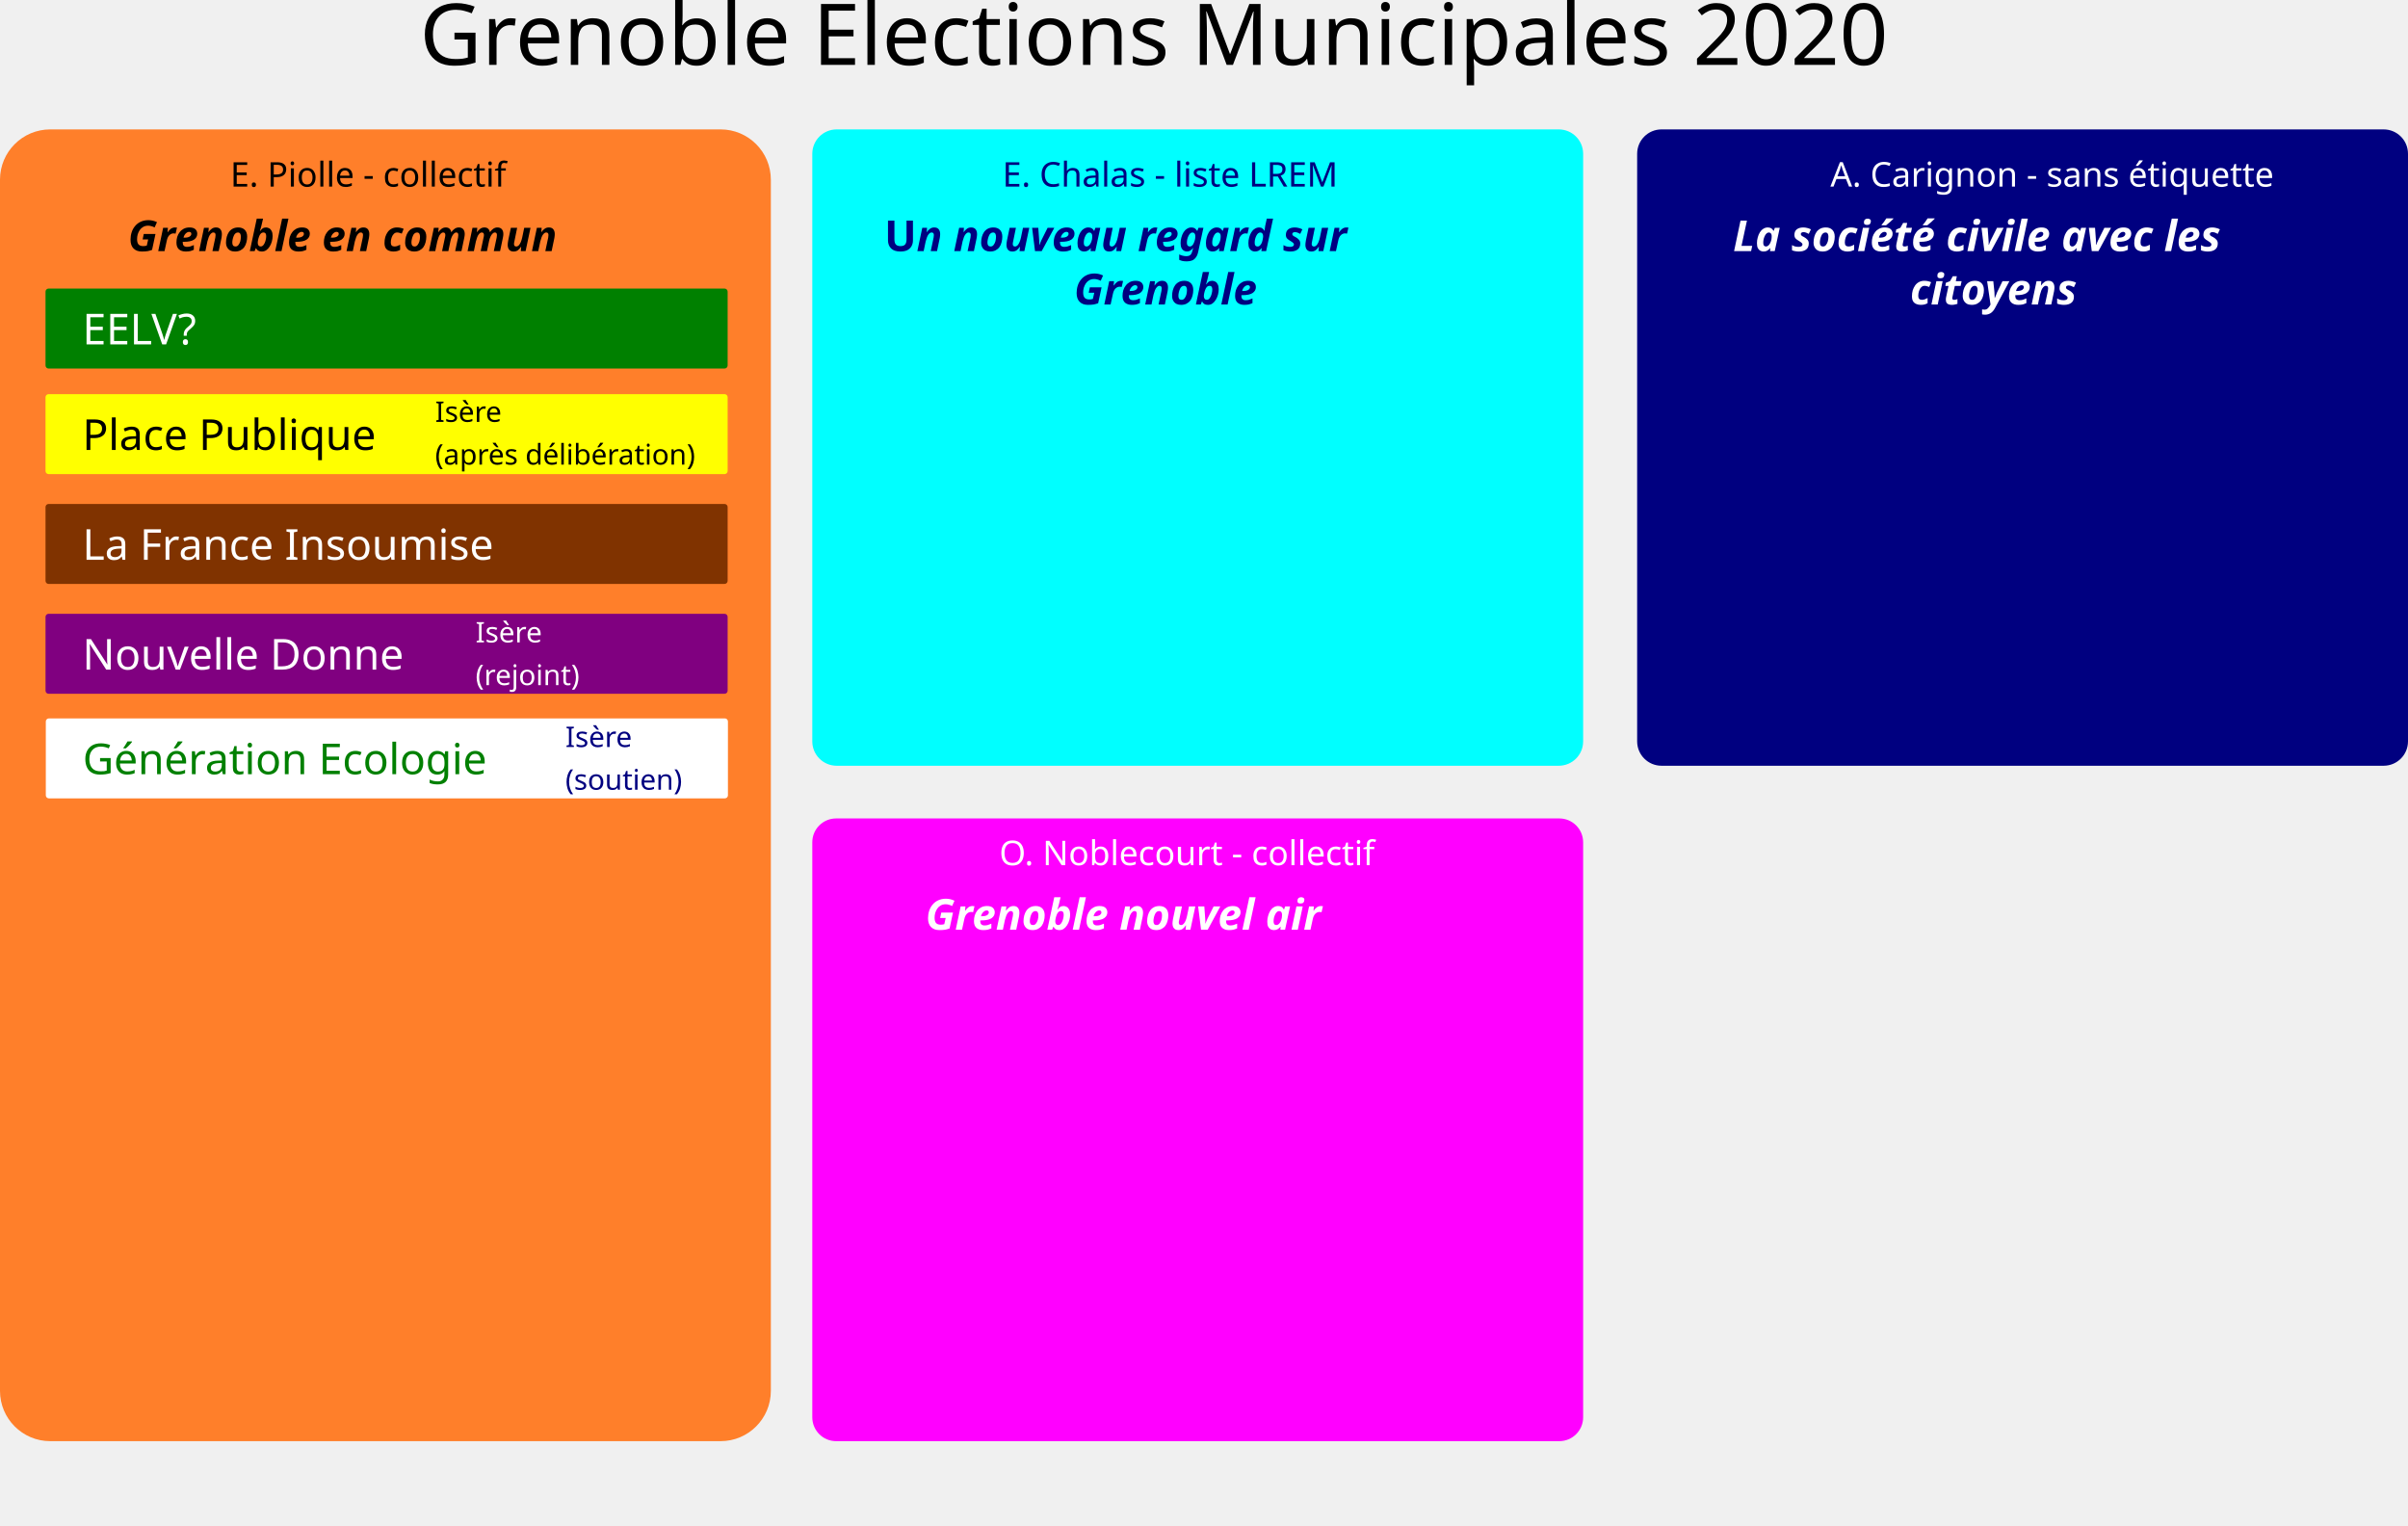
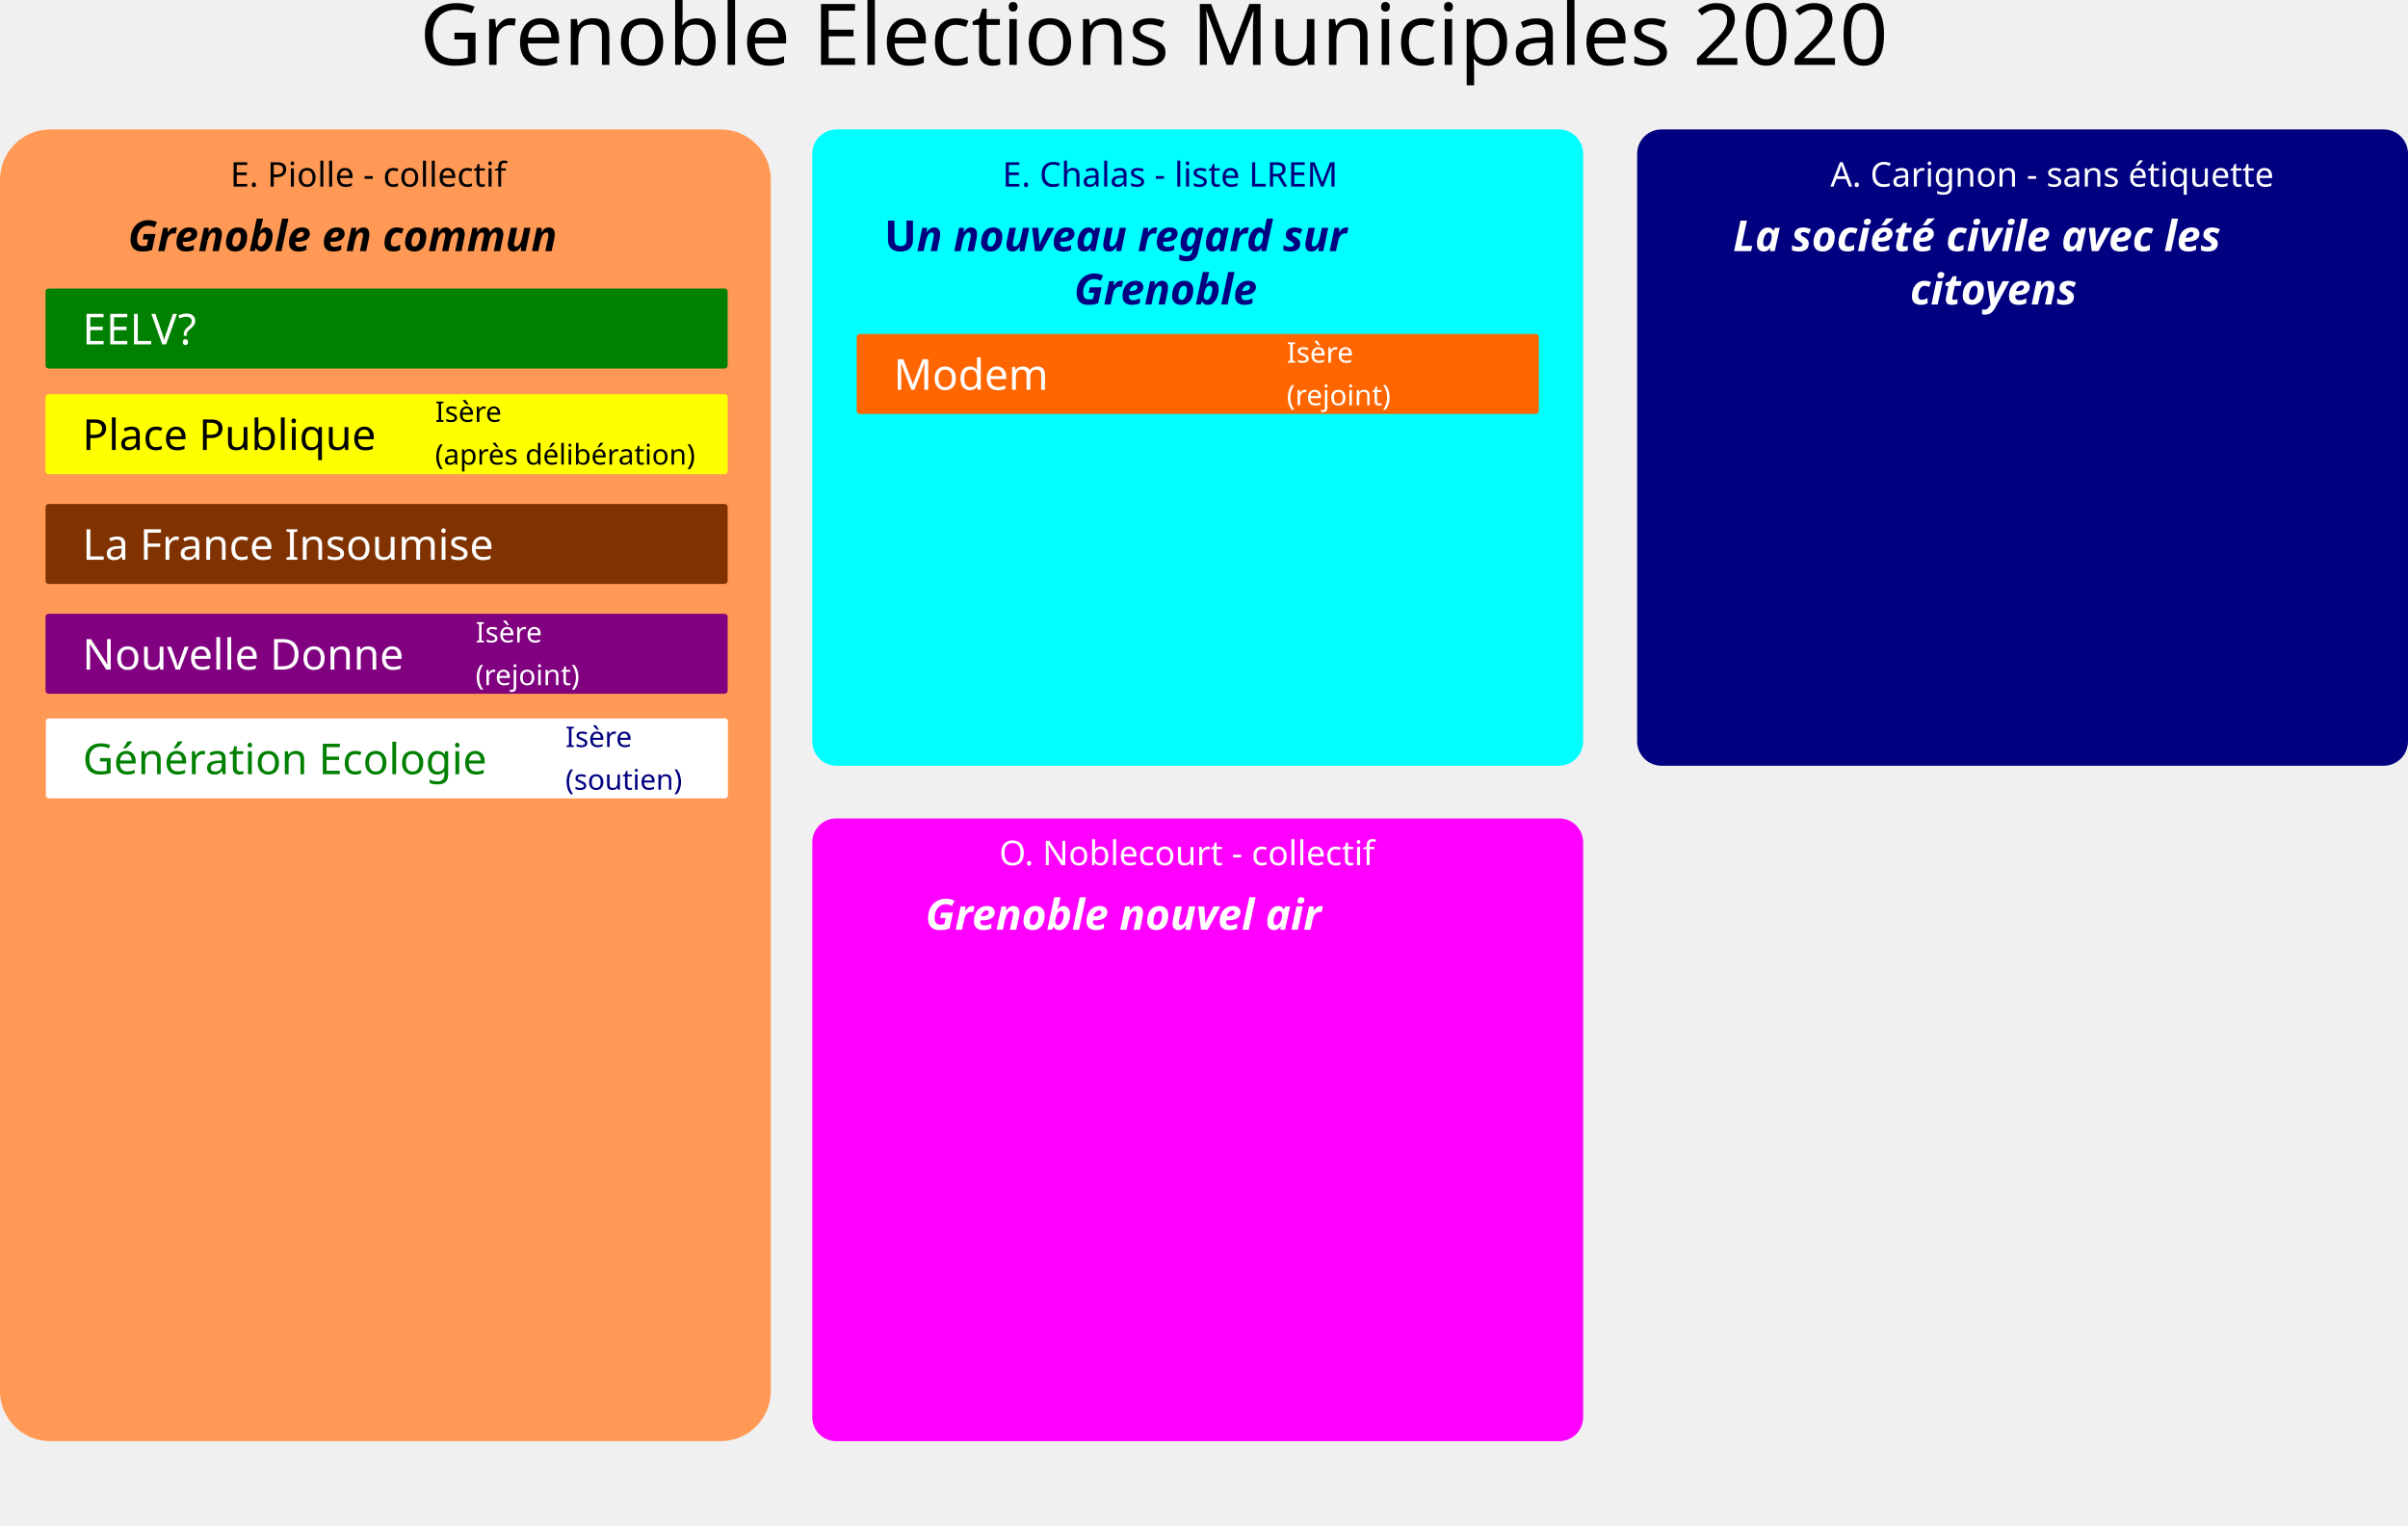
<svg xmlns="http://www.w3.org/2000/svg" width="298.614mm" height="189.162mm" viewBox="0 0 298.614 189.162" version="1.1" id="svg8">
  <defs id="defs2" />
  <g transform="translate(-7.399369,-12.99849)" id="layer1">
    <text xml:space="preserve" style="font-style:normal;font-weight:normal;font-size:10.583px;line-height:1.25;font-family:sans-serif;fill:#000000;fill-opacity:1;stroke:none;stroke-width:0.265" x="59.446" y="21.039" id="text12">
      <tspan id="tspan10" x="59.446" y="21.039" style="stroke-width:0.265">Grenoble Elections Municipales 2020</tspan>
    </text>
-     <rect style="fill:#ff7f2a;fill-rule:evenodd;stroke-width:0.256" id="rect14" width="95.592" height="162.638" x="7.399" y="29.043" ry="6.231" />
+     <rect style="fill:#ff9955;fill-rule:evenodd;stroke-width:0.256" id="rect14" width="95.592" height="162.638" x="7.399" y="29.043" ry="6.231" />
    <text xml:space="preserve" style="font-style:normal;font-weight:normal;font-size:5.292px;line-height:1.25;font-family:sans-serif;fill:#000000;fill-opacity:1;stroke:none;stroke-width:0.265" x="23.273" y="44.137" id="text18">
      <tspan id="tspan16" x="23.273" y="44.137" style="font-style:italic;font-variant:normal;font-weight:bold;font-stretch:normal;font-family:sans-serif;-inkscape-font-specification:'sans-serif Bold Italic';stroke-width:0.265">Grenoble en commun</tspan>
    </text>
    <text xml:space="preserve" style="font-style:normal;font-weight:normal;font-size:4.233px;line-height:1.25;font-family:sans-serif;fill:#000000;fill-opacity:1;stroke:none;stroke-width:0.265" x="35.961" y="36.133" id="text22">
      <tspan id="tspan20" x="35.961" y="36.133" style="stroke-width:0.265">E. Piolle - collectif</tspan>
    </text>
    <rect ry="3.022" y="29.043" x="108.131" height="78.897" width="95.592" id="rect14-2" style="fill:#00ffff;fill-rule:evenodd;stroke-width:0.179" />
    <text id="text18-9" y="44.137" x="155.378" style="font-style:normal;font-weight:normal;font-size:5.292px;line-height:1.25;font-family:sans-serif;text-align:center;text-anchor:middle;fill:#000080;fill-opacity:1;stroke:none;stroke-width:0.265;" xml:space="preserve">
      <tspan style="font-style:normal;font-variant:normal;font-weight:bold;font-stretch:normal;font-family:sans-serif;-inkscape-font-specification:'sans-serif Bold';text-align:center;text-anchor:middle;fill:#000080;stroke-width:0.265;" y="44.137" x="155.378" id="tspan16-8">U<tspan style="font-style:italic;font-variant:normal;font-weight:bold;font-stretch:normal;font-family:sans-serif;-inkscape-font-specification:'sans-serif Bold Italic';fill:#000080;" id="tspan53">n nouveau regard sur</tspan>
      </tspan>
      <tspan style="font-style:italic;font-variant:normal;font-weight:bold;font-stretch:normal;font-family:sans-serif;-inkscape-font-specification:'sans-serif Bold Italic';text-align:center;text-anchor:middle;fill:#000080;stroke-width:0.265;" y="50.751" x="155.378" id="tspan51">Grenoble</tspan>
    </text>
    <text id="text22-2" y="36.133" x="131.714" style="font-style:normal;font-weight:normal;font-size:4.233px;line-height:1.25;font-family:sans-serif;fill:#000080;fill-opacity:1;stroke:none;stroke-width:0.265;" xml:space="preserve">
      <tspan style="fill:#000080;stroke-width:0.265;" y="36.133" x="131.714" id="tspan20-0">E. Chalas - liste LREM</tspan>
    </text>
    <rect style="fill:#000080;fill-rule:evenodd;stroke-width:0.179" id="rect14-2-5" width="95.592" height="78.897" x="210.421" y="29.043" ry="3.022" />
    <text xml:space="preserve" style="font-style:normal;font-weight:normal;font-size:5.292px;line-height:1.25;font-family:sans-serif;text-align:center;text-anchor:middle;fill:#ffffff;fill-opacity:1;stroke:none;stroke-width:0.265" x="258.045" y="44.137" id="text18-9-8">
      <tspan id="tspan51-5" x="258.045" y="44.137" style="font-style:italic;font-variant:normal;font-weight:bold;font-stretch:normal;font-family:sans-serif;-inkscape-font-specification:'sans-serif Bold Italic';text-align:center;text-anchor:middle;fill:#ffffff;stroke-width:0.265">La société civile avec les </tspan>
      <tspan id="tspan93" x="258.045" y="50.751" style="font-style:italic;font-variant:normal;font-weight:bold;font-stretch:normal;font-family:sans-serif;-inkscape-font-specification:'sans-serif Bold Italic';text-align:center;text-anchor:middle;fill:#ffffff;stroke-width:0.265">citoyens</tspan>
    </text>
    <text xml:space="preserve" style="font-style:normal;font-weight:normal;font-size:4.233px;line-height:1.25;font-family:sans-serif;fill:#ffffff;fill-opacity:1;stroke:none;stroke-width:0.265" x="234.382" y="36.133" id="text22-2-1">
      <tspan id="tspan20-0-3" x="234.382" y="36.133" style="fill:#ffffff;stroke-width:0.265">A. Carignon - sans étiquette</tspan>
    </text>
    <rect style="fill:#ff00ff;fill-rule:evenodd;stroke-width:0.177" id="rect14-2-2" width="95.592" height="77.209" x="108.131" y="114.473" ry="2.958" />
    <text xml:space="preserve" style="font-style:normal;font-weight:normal;font-size:5.292px;line-height:1.25;font-family:sans-serif;text-align:center;text-anchor:middle;fill:#ffffff;fill-opacity:1;stroke:none;stroke-width:0.265" x="154.975" y="128.27" id="text18-9-1">
      <tspan id="tspan51-1" x="154.975" y="128.27" style="font-style:italic;font-variant:normal;font-weight:bold;font-stretch:normal;font-family:sans-serif;-inkscape-font-specification:'sans-serif Bold Italic';text-align:center;text-anchor:middle;fill:#ffffff;stroke-width:0.265">Grenoble nouvel air<tspan style="font-style:normal;font-variant:normal;font-weight:bold;font-stretch:normal;font-family:sans-serif;-inkscape-font-specification:'sans-serif Bold';text-align:center;text-anchor:middle;fill:#ffffff;stroke-width:0.265" id="tspan128" />
      </tspan>
    </text>
    <text xml:space="preserve" style="font-style:normal;font-weight:normal;font-size:4.233px;line-height:1.25;font-family:sans-serif;fill:#ffffff;fill-opacity:1;stroke:none;stroke-width:0.265" x="131.312" y="120.266" id="text22-2-8">
      <tspan id="tspan20-0-7" x="131.312" y="120.266" style="fill:#ffffff;stroke-width:0.265">O. Noblecourt - collectif</tspan>
    </text>
    <rect ry="0.38" y="48.777" x="13.044" height="9.914" width="84.589" id="rect14-3" style="fill:#008000;fill-rule:evenodd;stroke-width:0.06" />
    <text xml:space="preserve" style="font-style:normal;font-weight:normal;font-size:5.292px;line-height:1.25;font-family:sans-serif;fill:#000000;fill-opacity:1;stroke:none;stroke-width:0.265" x="17.616" y="55.696" id="text125">
      <tspan id="tspan123" x="17.616" y="55.696" style="fill:#ffffff;stroke-width:0.265">EELV?</tspan>
    </text>
    <rect style="fill:#ffff00;fill-rule:evenodd;stroke-width:0.06" id="rect14-3-9" width="84.589" height="9.914" x="13.044" y="61.866" ry="0.38" />
    <text id="text125-1" y="68.785" x="17.616" style="font-style:normal;font-weight:normal;font-size:5.292px;line-height:1.25;font-family:sans-serif;fill:#000000;fill-opacity:1;stroke:none;stroke-width:0.265" xml:space="preserve">
      <tspan style="fill:#000000;stroke-width:0.265" y="68.785" x="17.616" id="tspan123-7">Place Publique</tspan>
    </text>
    <text xml:space="preserve" style="font-size:4.233px;line-height:1.25;font-family:sans-serif;stroke-width:0.265" x="61.357" y="65.307" id="text150">
      <tspan id="tspan148" x="61.357" y="65.307" style="font-size:3.528px;stroke-width:0.265">Isère</tspan>
      <tspan x="61.357" y="70.598" style="font-size:3.528px;stroke-width:0.265" id="tspan152">(après délibération)</tspan>
    </text>
    <rect ry="0.38" y="75.483" x="13.044" height="9.914" width="84.589" id="rect14-3-9-0" style="fill:#803300;fill-rule:evenodd;stroke-width:0.06" />
    <text xml:space="preserve" style="font-style:normal;font-weight:normal;font-size:5.292px;line-height:1.25;font-family:sans-serif;fill:#ffffff;fill-opacity:1;stroke:none;stroke-width:0.265" x="17.616" y="82.403" id="text125-1-9">
      <tspan id="tspan123-7-5" x="17.616" y="82.403" style="fill:#ffffff;stroke-width:0.265">La France Insoumise</tspan>
    </text>
    <rect style="fill:#800080;fill-rule:evenodd;stroke-width:0.06" id="rect14-3-9-0-0" width="84.589" height="9.914" x="13.044" y="89.101" ry="0.38" />
    <text id="text125-1-9-3" y="96.02" x="17.616" style="font-style:normal;font-weight:normal;font-size:5.292px;line-height:1.25;font-family:sans-serif;fill:#ffffff;fill-opacity:1;stroke:none;stroke-width:0.265" xml:space="preserve">
      <tspan style="fill:#ffffff;stroke-width:0.265" y="96.02" x="17.616" id="tspan123-7-5-9">Nouvelle Donne</tspan>
    </text>
    <text id="text150-3" y="92.65" x="66.366" style="font-size:4.233px;line-height:1.25;font-family:sans-serif;fill:#ffffff;stroke-width:0.265" xml:space="preserve">
      <tspan style="font-size:3.528px;fill:#ffffff;stroke-width:0.265" y="92.65" x="66.366" id="tspan148-7">Isère</tspan>
      <tspan id="tspan152-8" style="font-size:3.528px;fill:#ffffff;stroke-width:0.265" y="97.942" x="66.366">(rejoint)</tspan>
    </text>
    <rect ry="0.38" y="102.071" x="13.081" height="9.914" width="84.589" id="rect14-3-9-0-0-4" style="fill:#ffffff;fill-rule:evenodd;stroke-width:0.06" />
    <text xml:space="preserve" style="font-style:normal;font-weight:normal;font-size:5.292px;line-height:1.25;font-family:sans-serif;fill:#008000;fill-opacity:1;stroke:none;stroke-width:0.265" x="17.653" y="108.99" id="text125-1-9-3-9">
      <tspan id="tspan123-7-5-9-1" x="17.653" y="108.99" style="fill:#008000;stroke-width:0.265">Génération Ecologie</tspan>
    </text>
    <text xml:space="preserve" style="font-size:4.233px;line-height:1.25;font-family:sans-serif;fill:#000080;stroke-width:0.265" x="77.515" y="105.62" id="text150-3-7">
      <tspan id="tspan148-7-5" x="77.515" y="105.62" style="font-size:3.528px;fill:#000080;stroke-width:0.265">Isère</tspan>
      <tspan x="77.515" y="110.911" style="font-size:3.528px;fill:#000080;stroke-width:0.265" id="tspan152-8-5">(soutien)</tspan>
    </text>
+     <rect ry="0.38" y="54.409" x="113.638" height="9.914" width="84.589" id="rect14-3-9-0-0-45" style="fill:#ff6600;fill-rule:evenodd;stroke-width:0.06" />
+     <text xml:space="preserve" style="font-style:normal;font-weight:normal;font-size:5.292px;line-height:1.25;font-family:sans-serif;fill:#ffffff;fill-opacity:1;stroke:none;stroke-width:0.265" x="118.21" y="61.328" id="text125-1-9-3-8">
+       <tspan id="tspan123-7-5-9-6" x="118.21" y="61.328" style="fill:#ffffff;stroke-width:0.265">Modem</tspan>
+     </text>
+     <text xml:space="preserve" style="font-size:4.233px;line-height:1.25;font-family:sans-serif;fill:#ffffff;stroke-width:0.265" x="166.96" y="57.958" id="text150-3-2">
+       <tspan id="tspan148-7-51" x="166.96" y="57.958" style="font-size:3.528px;fill:#ffffff;stroke-width:0.265">Isère</tspan>
+       <tspan x="166.96" y="63.25" style="font-size:3.528px;fill:#ffffff;stroke-width:0.265" id="tspan152-8-3">(rejoint)</tspan>
+     </text>
  </g>
</svg>
